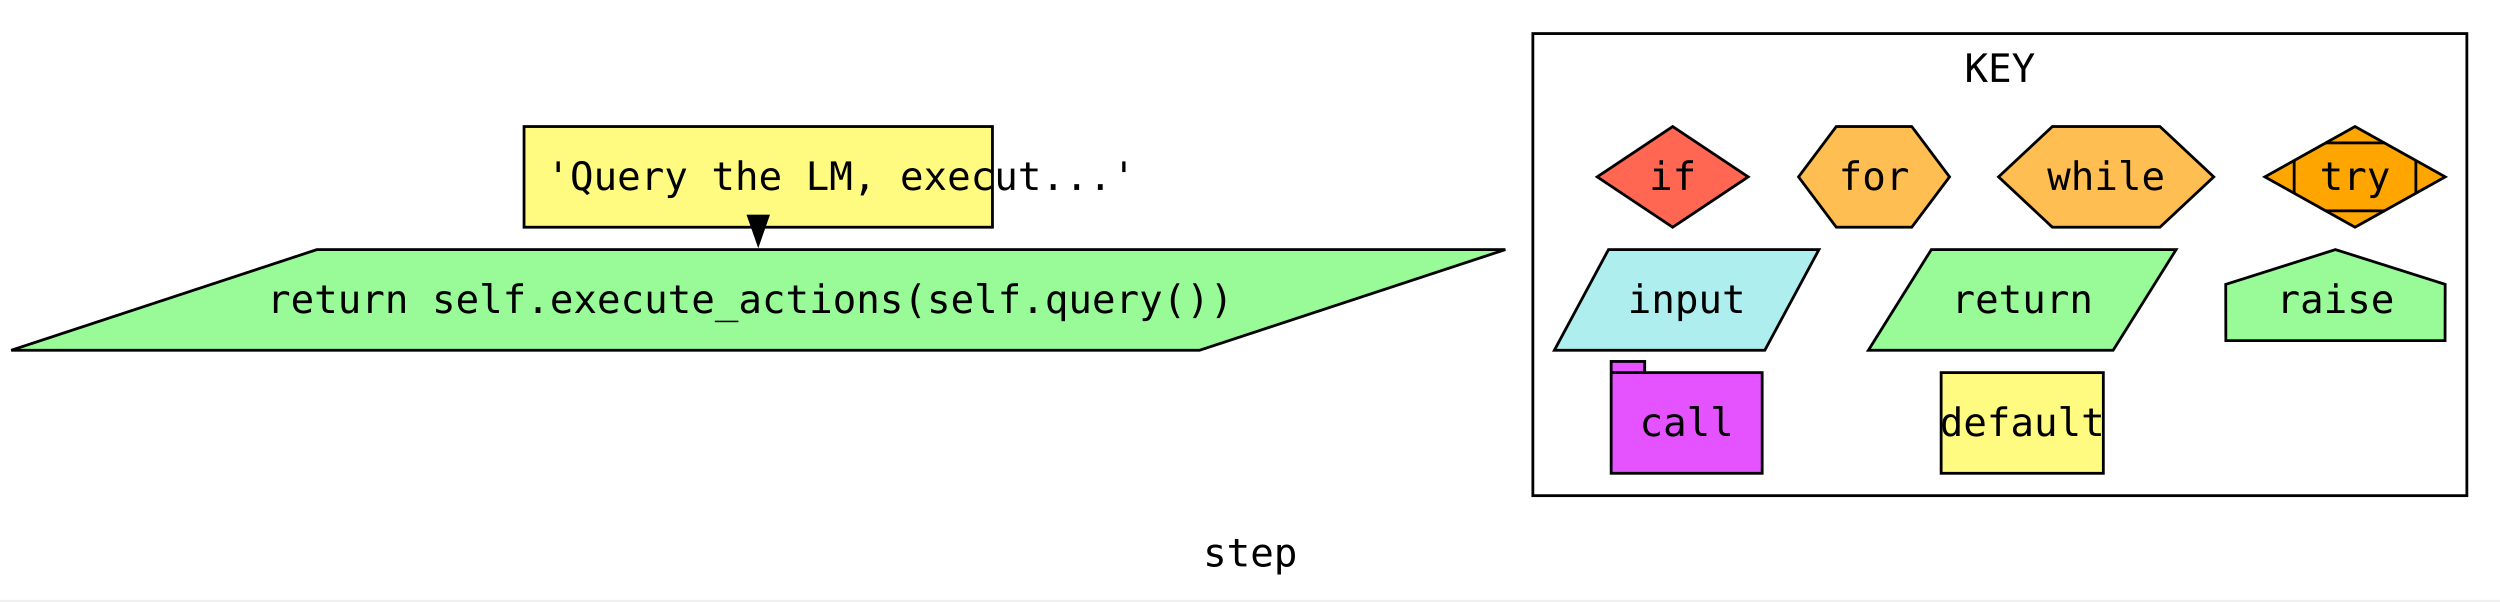
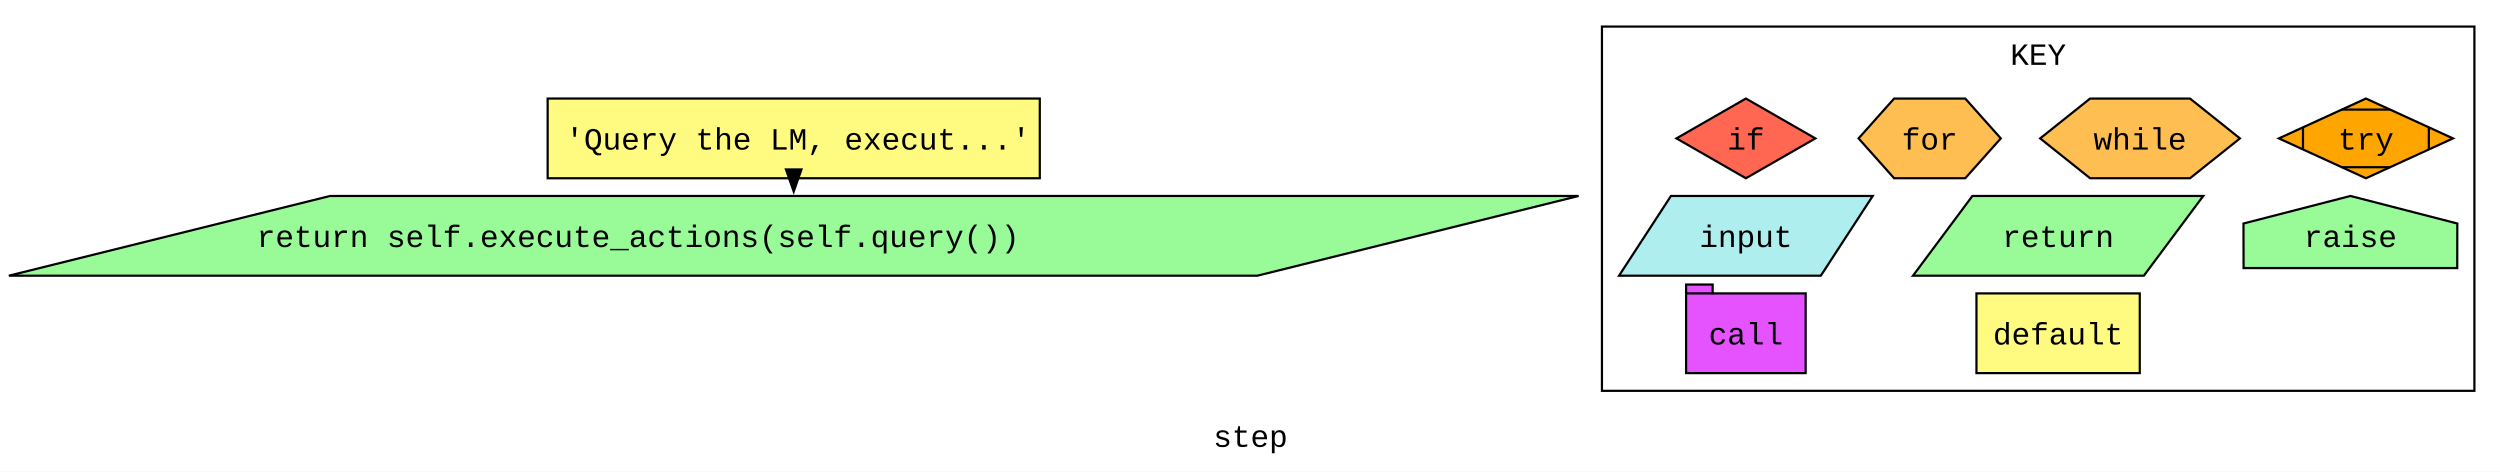
- <svg xmlns="http://www.w3.org/2000/svg" width="894pt" height="215pt" viewBox="0.00 0.00 894.00 215.00">
-   <g id="graph0" class="graph" transform="scale(1 1) rotate(0) translate(4 210.5)">
-     <polygon fill="white" stroke="none" points="-4,4 -4,-210.5 890.15,-210.5 890.15,4 -4,4" />
-     <text xml:space="preserve" text-anchor="middle" x="443.08" y="-7.95" font-family="DejaVu Sans Mono" font-size="14.00">step</text>
+ <svg xmlns="http://www.w3.org/2000/svg" width="1129pt" height="213pt" viewBox="0.00 0.00 1129.00 213.00">
+   <g id="graph0" class="graph" transform="scale(1 1) rotate(0) translate(4 209)">
+     <polygon fill="white" stroke="none" points="-4,4 -4,-209 1125.44,-209 1125.44,4 -4,4" />
+     <text xml:space="preserve" text-anchor="middle" x="560.72" y="-7.2" font-family="Courier New" font-size="14.00">step</text>
    <g id="clust1" class="cluster">
-       <polygon fill="none" stroke="black" points="544.15,-33.25 544.15,-198.5 878.15,-198.5 878.15,-33.25 544.15,-33.25" />
-       <text xml:space="preserve" text-anchor="middle" x="711.15" y="-181.2" font-family="DejaVu Sans Mono" font-size="14.00">KEY</text>
+       <polygon fill="none" stroke="black" points="719.44,-32.5 719.44,-197 1113.44,-197 1113.44,-32.5 719.44,-32.5" />
+       <text xml:space="preserve" text-anchor="middle" x="916.44" y="-179.7" font-family="Courier New" font-size="14.00">KEY</text>
    </g>
    <g id="node1" class="node">
-       <polygon fill="#fffb81" stroke="black" points="350.9,-165.25 183.4,-165.25 183.4,-129.25 350.9,-129.25 350.9,-165.25" />
-       <text xml:space="preserve" text-anchor="start" x="191.4" y="-142.57" font-family="DejaVu Sans Mono" font-size="14.00">'Query the LM, execut...'</text>
+       <polygon fill="#fffb81" stroke="black" points="465.57,-164.5 243.32,-164.5 243.32,-128.5 465.57,-128.5 465.57,-164.5" />
+       <text xml:space="preserve" text-anchor="start" x="251.32" y="-141.45" font-family="Courier New" font-size="14.00">'Query the LM, execut...'</text>
    </g>
    <g id="node2" class="node">
-       <polygon fill="#98fb98" stroke="black" points="534.31,-121.25 109.33,-121.25 0,-85.25 424.98,-85.25 534.31,-121.25" />
-       <text xml:space="preserve" text-anchor="start" x="91.48" y="-98.58" font-family="DejaVu Sans Mono" font-size="14.00">return self.execute_actions(self.query())</text>
+       <polygon fill="#98fb98" stroke="black" points="708.89,-120.5 145.05,-120.5 0,-84.5 563.84,-84.5 708.89,-120.5" />
+       <text xml:space="preserve" text-anchor="start" x="111.95" y="-97.45" font-family="Courier New" font-size="14.00">return self.execute_actions(self.query())</text>
    </g>
    <g id="edge1" class="edge">
-       <path fill="none" stroke="black" d="M267.15,-129.17C267.15,-129.01 267.15,-128.86 267.15,-128.71" />
-       <polygon fill="black" stroke="black" points="270.65,-133.24 267.15,-123.24 263.65,-133.24 270.65,-133.24" />
+       <path fill="none" stroke="black" d="M354.44,-128.42C354.44,-128.26 354.44,-128.11 354.44,-127.96" />
+       <polygon fill="black" stroke="black" points="357.94,-132.49 354.44,-122.49 350.94,-132.49 357.94,-132.49" />
    </g>
    <g id="node3" class="node">
-       <polygon fill="#afeeee" stroke="black" points="646.46,-121.25 571.2,-121.25 551.84,-85.25 627.1,-85.25 646.46,-121.25" />
-       <text xml:space="preserve" text-anchor="middle" x="599.15" y="-98.58" font-family="DejaVu Sans Mono" font-size="14.00">input</text>
+       <polygon fill="#afeeee" stroke="black" points="841.72,-120.5 750.6,-120.5 727.16,-84.5 818.28,-84.5 841.72,-120.5" />
+       <text xml:space="preserve" text-anchor="middle" x="784.44" y="-97.45" font-family="Courier New" font-size="14.00">input</text>
    </g>
    <g id="node8" class="node">
-       <polygon fill="#e552ff" stroke="black" points="626.15,-77.25 584.15,-77.25 584.15,-81.25 572.15,-81.25 572.15,-41.25 626.15,-41.25 626.15,-77.25" />
-       <polyline fill="none" stroke="black" points="572.15,-77.25 584.15,-77.25" />
-       <text xml:space="preserve" text-anchor="middle" x="599.15" y="-54.58" font-family="DejaVu Sans Mono" font-size="14.00">call</text>
+       <polygon fill="#e552ff" stroke="black" points="811.44,-76.5 769.44,-76.5 769.44,-80.5 757.44,-80.5 757.44,-40.5 811.44,-40.5 811.44,-76.5" />
+       <polyline fill="none" stroke="black" points="757.44,-76.5 769.44,-76.5" />
+       <text xml:space="preserve" text-anchor="middle" x="784.44" y="-53.45" font-family="Courier New" font-size="14.00">call</text>
    </g>
    <g id="node4" class="node">
-       <polygon fill="#fffb81" stroke="black" points="748.15,-77.25 690.15,-77.25 690.15,-41.25 748.15,-41.25 748.15,-77.25" />
-       <text xml:space="preserve" text-anchor="middle" x="719.15" y="-54.58" font-family="DejaVu Sans Mono" font-size="14.00">default</text>
+       <polygon fill="#fffb81" stroke="black" points="962.32,-76.5 888.57,-76.5 888.57,-40.5 962.32,-40.5 962.32,-76.5" />
+       <text xml:space="preserve" text-anchor="middle" x="925.44" y="-53.45" font-family="Courier New" font-size="14.00">default</text>
    </g>
    <g id="node5" class="node">
-       <polygon fill="#ff6752" stroke="black" points="594.15,-165.25 567.15,-147.25 594.15,-129.25 621.15,-147.25 594.15,-165.25" />
-       <text xml:space="preserve" text-anchor="middle" x="594.15" y="-142.57" font-family="DejaVu Sans Mono" font-size="14.00">if</text>
+       <polygon fill="#ff6752" stroke="black" points="784.44,-164.5 753.08,-146.5 784.44,-128.5 815.81,-146.5 784.44,-164.5" />
+       <text xml:space="preserve" text-anchor="middle" x="784.44" y="-141.45" font-family="Courier New" font-size="14.00">if</text>
    </g>
    <g id="node6" class="node">
-       <polygon fill="#ffbe52" stroke="black" points="693.15,-147.25 679.65,-165.25 652.65,-165.25 639.15,-147.25 652.65,-129.25 679.65,-129.25 693.15,-147.25" />
-       <text xml:space="preserve" text-anchor="middle" x="666.15" y="-142.57" font-family="DejaVu Sans Mono" font-size="14.00">for</text>
+       <polygon fill="#ffbe52" stroke="black" points="899.55,-146.5 883.5,-164.5 851.39,-164.5 835.33,-146.5 851.39,-128.5 883.5,-128.5 899.55,-146.5" />
+       <text xml:space="preserve" text-anchor="middle" x="867.44" y="-141.45" font-family="Courier New" font-size="14.00">for</text>
    </g>
    <g id="node9" class="node">
-       <polygon fill="#98fb98" stroke="black" points="774.18,-121.25 686.65,-121.25 664.13,-85.25 751.66,-85.25 774.18,-121.25" />
-       <text xml:space="preserve" text-anchor="middle" x="719.15" y="-98.58" font-family="DejaVu Sans Mono" font-size="14.00">return</text>
+       <polygon fill="#98fb98" stroke="black" points="990.98,-120.5 886.73,-120.5 859.91,-84.5 964.16,-84.5 990.98,-120.5" />
+       <text xml:space="preserve" text-anchor="middle" x="925.44" y="-97.45" font-family="Courier New" font-size="14.00">return</text>
    </g>
    <g id="node7" class="node">
-       <polygon fill="#ffbe52" stroke="black" points="787.63,-147.25 768.39,-165.25 729.92,-165.25 710.68,-147.25 729.92,-129.25 768.39,-129.25 787.63,-147.25" />
-       <text xml:space="preserve" text-anchor="middle" x="749.15" y="-142.57" font-family="DejaVu Sans Mono" font-size="14.00">while</text>
+       <polygon fill="#ffbe52" stroke="black" points="1007.55,-146.5 985,-164.5 939.89,-164.5 917.33,-146.5 939.89,-128.5 985,-128.5 1007.55,-146.5" />
+       <text xml:space="preserve" text-anchor="middle" x="962.44" y="-141.45" font-family="Courier New" font-size="14.00">while</text>
    </g>
    <g id="node10" class="node">
-       <polygon fill="orange" stroke="black" points="838.15,-165.25 805.91,-147.25 838.15,-129.25 870.4,-147.25 838.15,-165.25" />
-       <polyline fill="none" stroke="black" points="816.39,-153.1 816.39,-141.4" />
-       <polyline fill="none" stroke="black" points="827.68,-135.1 848.63,-135.1" />
-       <polyline fill="none" stroke="black" points="859.92,-141.4 859.92,-153.1" />
-       <polyline fill="none" stroke="black" points="848.63,-159.4 827.68,-159.4" />
-       <text xml:space="preserve" text-anchor="middle" x="838.15" y="-142.57" font-family="DejaVu Sans Mono" font-size="14.00">try</text>
+       <polygon fill="orange" stroke="black" points="1064.44,-164.5 1025.12,-146.5 1064.44,-128.5 1103.77,-146.5 1064.44,-164.5" />
+       <polyline fill="none" stroke="black" points="1036.03,-151.49 1036.03,-141.51" />
+       <polyline fill="none" stroke="black" points="1053.53,-133.49 1075.35,-133.49" />
+       <polyline fill="none" stroke="black" points="1092.86,-141.51 1092.86,-151.49" />
+       <polyline fill="none" stroke="black" points="1075.35,-159.51 1053.53,-159.51" />
+       <text xml:space="preserve" text-anchor="middle" x="1064.44" y="-141.45" font-family="Courier New" font-size="14.00">try</text>
    </g>
    <g id="node11" class="node">
-       <polygon fill="#98fb98" stroke="black" points="870.39,-108.81 831.15,-121.25 791.92,-108.81 791.96,-88.69 870.35,-88.69 870.39,-108.81" />
-       <text xml:space="preserve" text-anchor="middle" x="831.15" y="-98.58" font-family="DejaVu Sans Mono" font-size="14.00">raise</text>
+       <polygon fill="#98fb98" stroke="black" points="1105.73,-108.06 1057.44,-120.5 1009.15,-108.06 1009.2,-87.94 1105.69,-87.94 1105.73,-108.06" />
+       <text xml:space="preserve" text-anchor="middle" x="1057.44" y="-97.45" font-family="Courier New" font-size="14.00">raise</text>
    </g>
  </g>
</svg>
